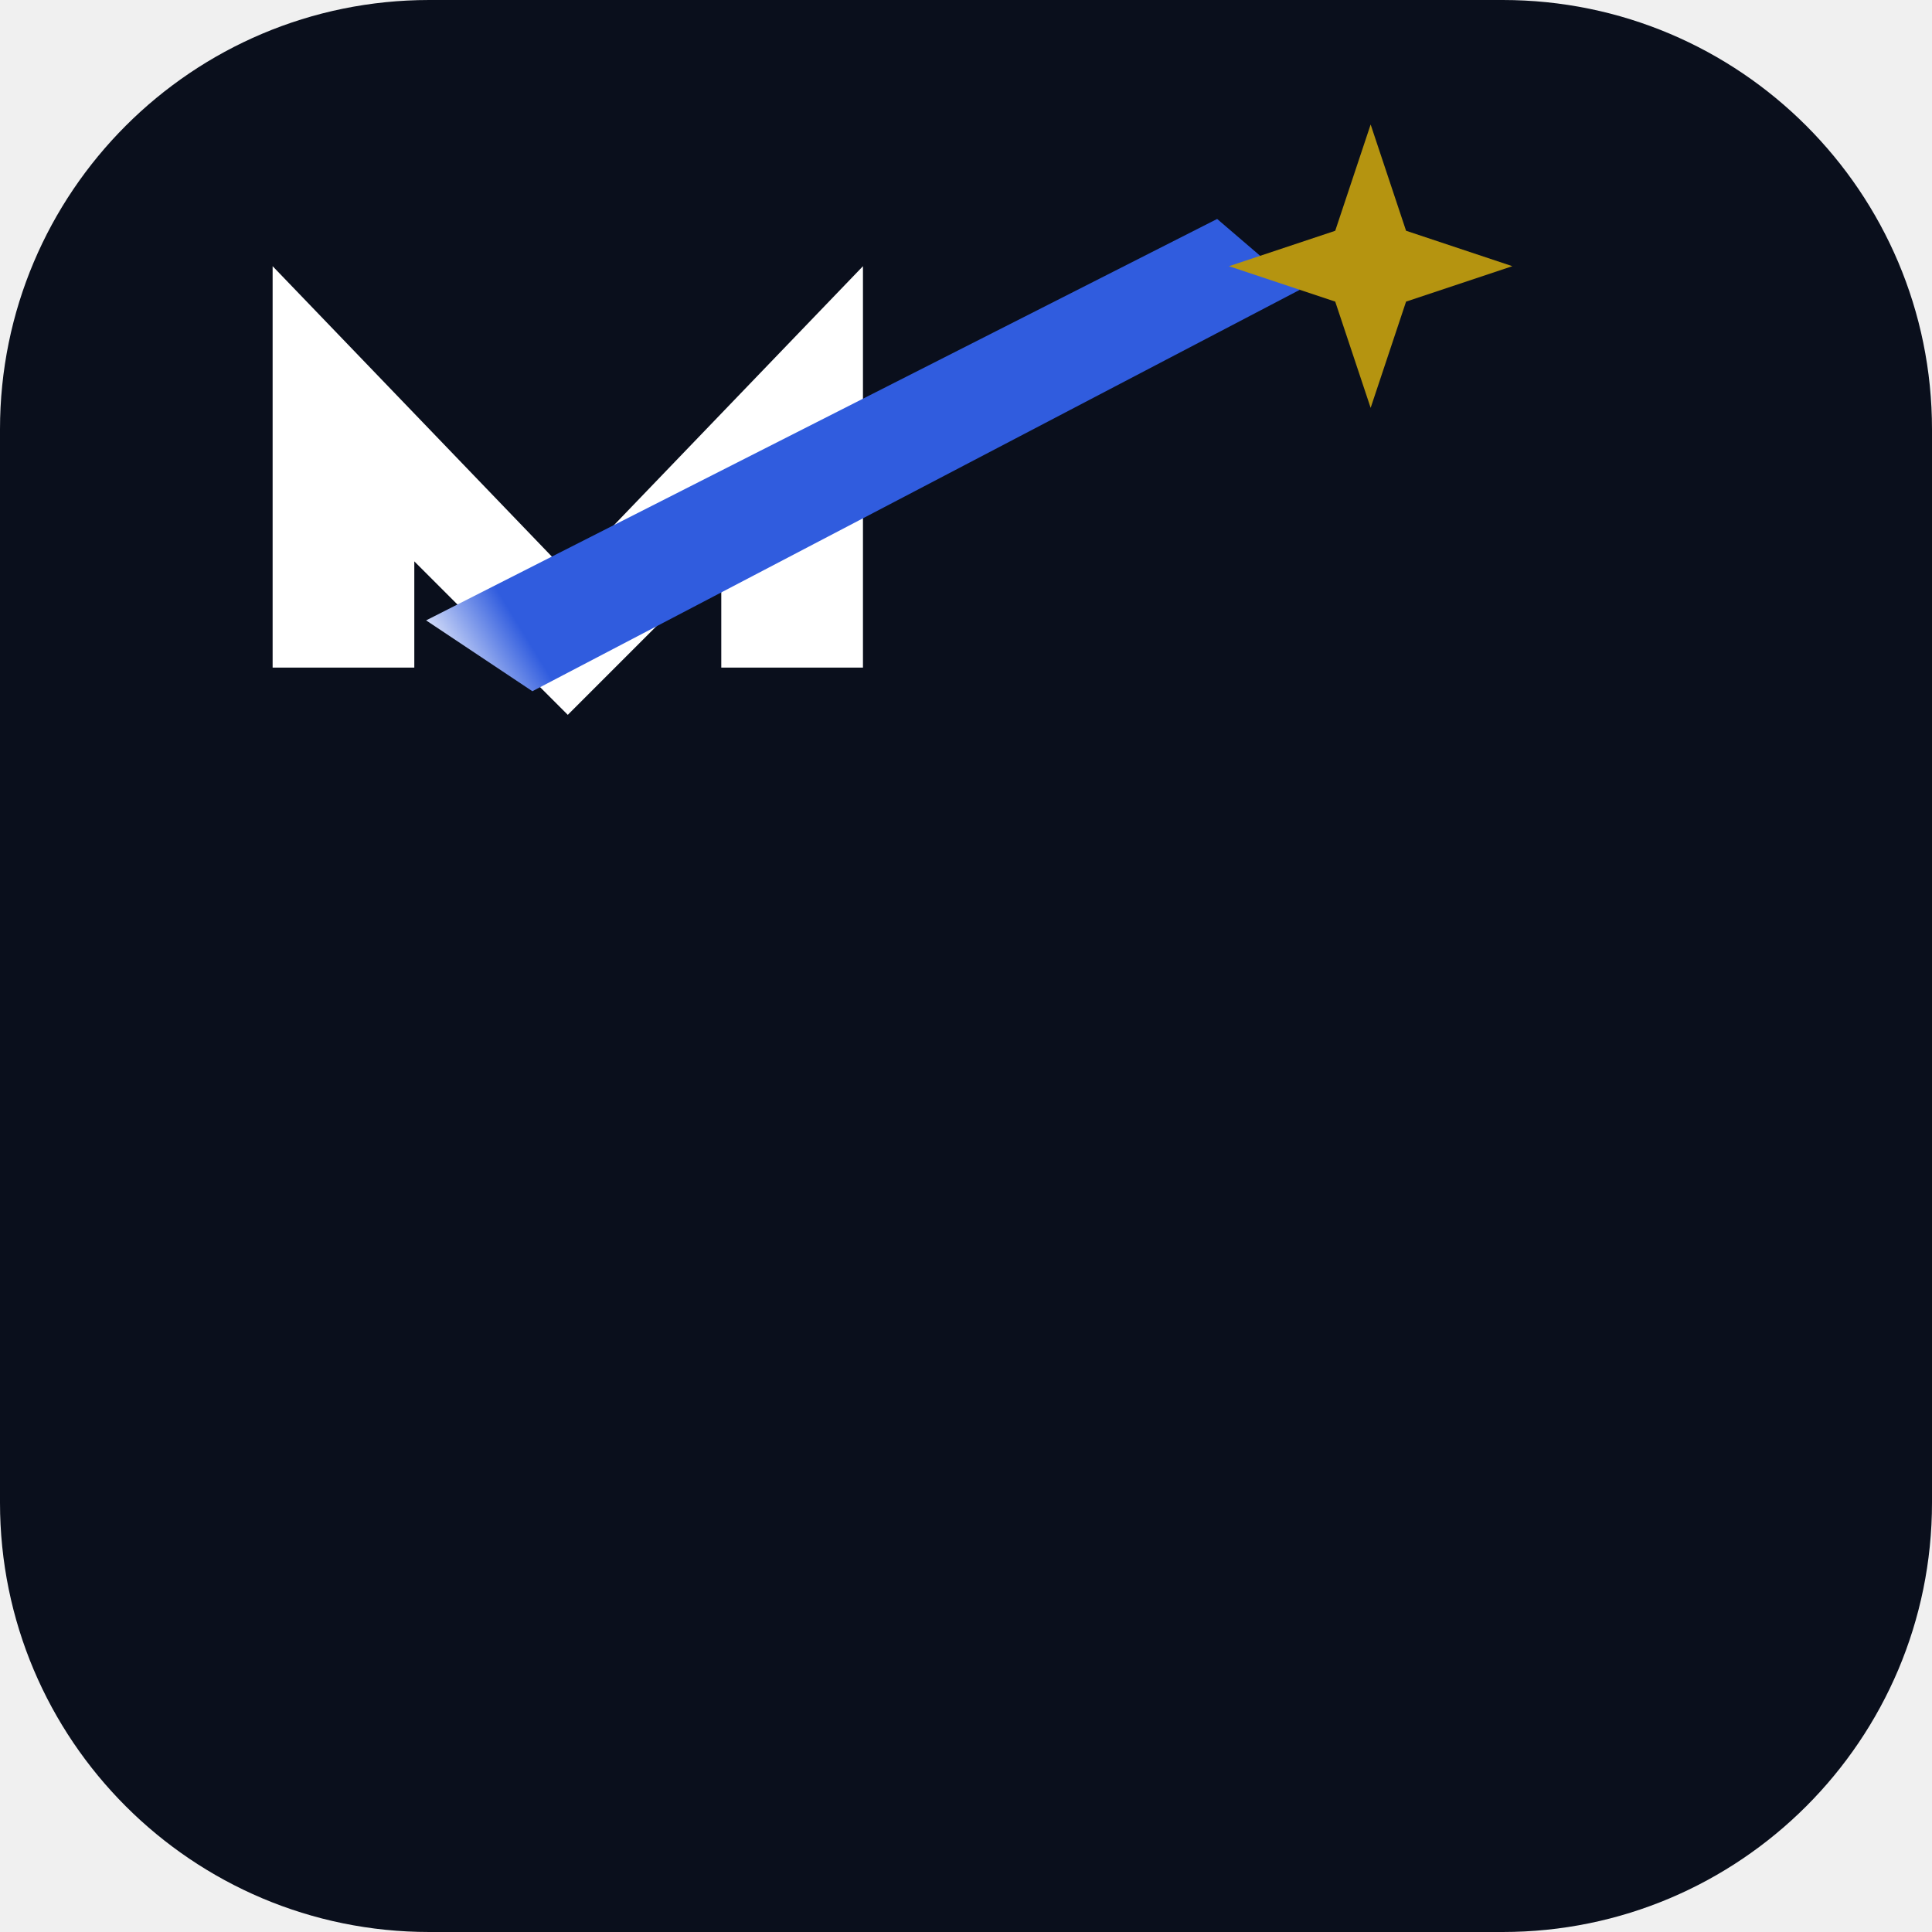
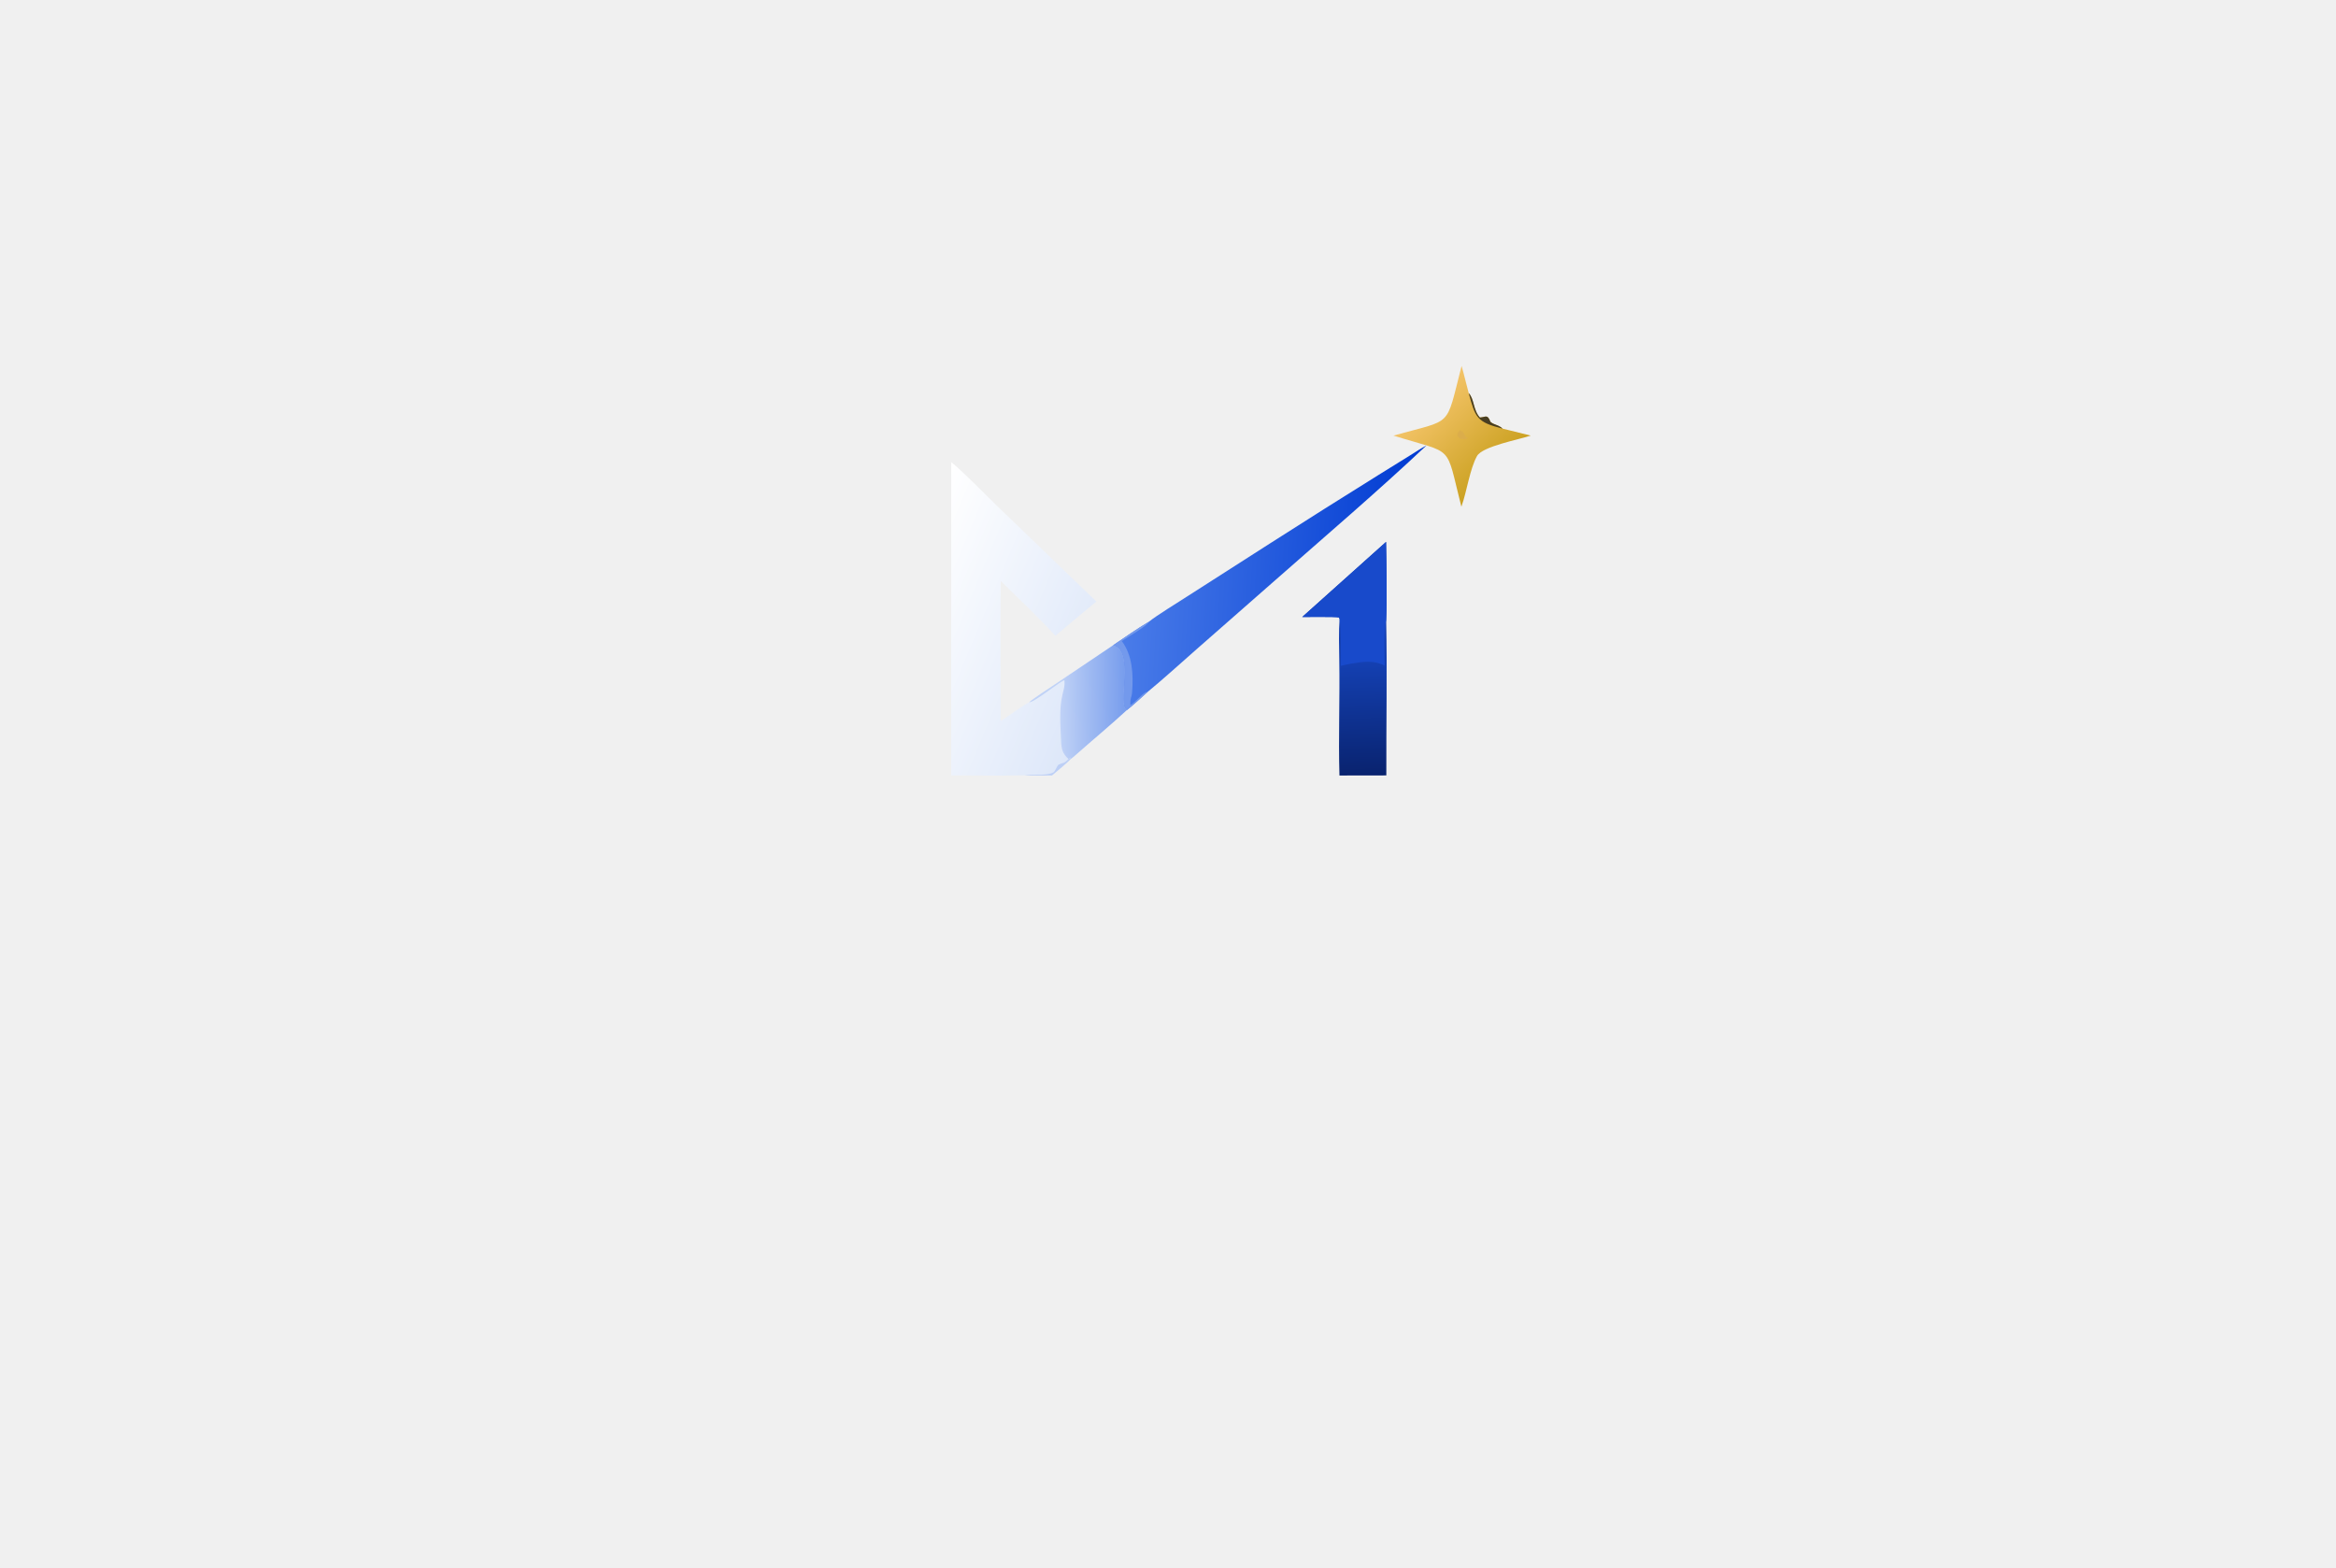
- <svg xmlns="http://www.w3.org/2000/svg" viewBox="0 0 36 36" fill="none" role="img" aria-label="METIORO">
-   <rect width="36" height="36" rx="8" fill="#0A0F1C" />
+ <svg xmlns="http://www.w3.org/2000/svg" width="1526" height="1024" viewBox="-64 -315 1654 1654" fill="none" role="img" aria-label="METIORO">
  <defs>
-     <linearGradient id="metioroBlueIcon" x1="4" y1="22" x2="30" y2="6" gradientUnits="userSpaceOnUse">
-       <stop offset="0" stop-color="#FFFFFF" />
-       <stop offset="0.55" stop-color="#305CDE" />
-       <stop offset="1" stop-color="#305CDE" />
-     </linearGradient>
-     <linearGradient id="metioroGoldIcon" x1="24" y1="4" x2="30" y2="10" gradientUnits="userSpaceOnUse">
-       <stop offset="0" stop-color="#F2CF75" />
-       <stop offset="0.55" stop-color="#D4AF37" />
-       <stop offset="1" stop-color="#B59410" />
+     <linearGradient id="gradient_0" gradientUnits="userSpaceOnUse" x1="573.055" y1="333.771" x2="395.301" y2="259.449">
+       <stop offset="0" stop-color="#DDE7F9" />
+       <stop offset="1" stop-color="white" />
    </linearGradient>
  </defs>
-   <g transform="translate(2 1) scale(0.11)">
-     <path d="M28 104V36L78 88L128 36V104H104V86L78 112L52 86V104H28Z" fill="#FFFFFF" />
-     <path d="M54 96L188 28L202 40L72 108L54 96Z" fill="url(#metioroBlueIcon)" />
-     <path d="M214 12L220 30L238 36L220 42L214 60L208 42L190 36L208 30L214 12Z" fill="url(#metioroGoldIcon)" />
-   </g>
+   <path fill="url(#gradient_0)" transform="scale(1.20755 1.20755)" d="M442.458 142.895C453.874 152.254 472.302 171.426 483.786 182.426L569.26 264.734C557.25 274.654 545.293 284.638 533.391 294.687C520.878 280.628 499.504 260.249 485.745 246.823C485.136 287.119 485.656 328.677 485.681 369.049C493.552 364.293 502.625 356.957 510.511 352.75C515.109 348.796 528.882 339.961 534.66 336.056L583.914 302.949C603.238 307.362 587.064 355.912 596.014 359.475C581.716 372.658 566.591 385.181 551.992 398.049C550.536 399.334 548.595 401.091 547.038 402.173C543.861 405.574 534.376 413.448 530.489 416.651C523.268 416.649 513.628 416.939 506.602 416.544C485.893 417.1 463.275 416.663 442.424 416.655L442.458 142.895Z" />
+   <defs>
+     <linearGradient id="gradient_1" gradientUnits="userSpaceOnUse" x1="593.665" y1="351.912" x2="537.365" y2="352.887">
+       <stop offset="0" stop-color="#799EED" />
+       <stop offset="1" stop-color="#C0D2F6" />
+     </linearGradient>
+   </defs>
+   <path fill="url(#gradient_1)" transform="scale(1.20755 1.20755)" d="M583.914 302.949C603.238 307.362 587.064 355.912 596.014 359.475C581.716 372.658 566.591 385.181 551.992 398.049C550.536 399.334 548.595 401.091 547.038 402.173L546.594 401.018L544.977 402.363C539.775 397.629 538.733 393.824 538.454 386.832C537.918 373.384 536.527 358.776 539.745 345.604C540.86 341.036 541.836 338.345 541.355 333.566C539.513 332.891 514.982 353.076 510.511 352.75C515.109 348.796 528.882 339.961 534.66 336.056L583.914 302.949Z" />
+   <path fill="#BDCFF5" transform="scale(1.20755 1.20755)" d="M544.977 402.363L546.594 401.018L547.038 402.173C543.861 405.574 534.376 413.448 530.489 416.651C523.268 416.649 513.628 416.939 506.602 416.544C513.958 415.418 526.138 417.329 531.96 413.864C533.086 413.194 535.375 407.783 535.949 407.477C541.005 404.782 540.168 407.1 544.977 402.363Z" />
+   <defs>
+     <linearGradient id="gradient_2" gradientUnits="userSpaceOnUse" x1="843.95" y1="251.036" x2="595.695" y2="235.956">
+       <stop offset="0" stop-color="#003BD2" />
+       <stop offset="1" stop-color="#4A7CE9" />
+     </linearGradient>
+   </defs>
+   <path fill="url(#gradient_2)" transform="scale(1.20755 1.20755)" d="M857.695 128.375C815.811 167.861 769.173 207.703 725.89 245.801L657.183 306.103C643.116 318.472 627.968 332.252 613.575 344.121C611.374 346.213 598.279 358.021 596.014 359.475C587.064 355.912 603.238 307.362 583.914 302.949C593.647 296.362 605.165 288.281 615.212 282.356C621.26 277.342 641.39 264.95 648.766 260.186L721.486 213.641C752.855 193.575 784.35 173.706 815.969 154.036L843.243 137.124C847.169 134.693 853.737 130.33 857.695 128.375Z" />
+   <path fill="#7399EC" transform="scale(1.20755 1.20755)" d="M615.212 282.356C613.967 285.928 595.804 296.27 591.473 299.253C600.884 311.812 601.676 328.664 600.47 344.005C600.055 349.284 598.788 348.088 598.971 355.187C602.329 353.739 608.889 345.504 613.059 343.672L613.575 344.121C611.374 346.213 598.279 358.021 596.014 359.475C587.064 355.912 603.238 307.362 583.914 302.949C593.647 296.362 605.165 288.281 615.212 282.356Z" />
+   <defs>
+     <linearGradient id="gradient_3" gradientUnits="userSpaceOnUse" x1="802.942" y1="415.792" x2="800.489" y2="317.769">
+       <stop offset="0" stop-color="#09236F" />
+       <stop offset="1" stop-color="#1440B2" />
+     </linearGradient>
+   </defs>
+   <path fill="url(#gradient_3)" transform="scale(1.20755 1.20755)" d="M749.167 278.228L822.388 212.641C822.768 232.076 823.293 261.788 822.501 281.054C823.426 325.226 822.502 372.158 822.631 416.679L781.677 416.75C780.693 383.307 782.102 349.139 781.517 315.628C781.322 304.428 780.964 290.862 781.807 279.858L781.181 278.647C778.201 277.873 754.112 278.32 749.167 278.228Z" />
+   <path fill="#184ACB" transform="scale(1.20755 1.20755)" d="M749.167 278.228L822.388 212.641C822.768 232.076 823.293 261.788 822.501 281.054C820.312 288.906 821.123 311.746 821.174 320.74C811.549 315.686 801.949 317.372 791.664 319.035C790.518 319.22 782.998 320.9 782.885 320.869C782.932 310.823 783.166 289.917 781.884 280.411L781.807 279.858L781.181 278.647C778.201 277.873 754.112 278.32 749.167 278.228Z" />
+   <defs>
+     <linearGradient id="gradient_4" gradientUnits="userSpaceOnUse" x1="916.982" y1="149.254" x2="859.021" y2="90.569">
+       <stop offset="0" stop-color="#CCA223" />
+       <stop offset="1" stop-color="#F3C367" />
+     </linearGradient>
+   </defs>
+   <path fill="url(#gradient_4)" transform="scale(1.20755 1.20755)" d="M888.387 58.922C890.562 66.212 892.499 75.049 894.614 82.638C899.544 87.676 898.412 97.45 904.4 103.959C909.764 103.605 910.856 100.739 913.643 107.761C916.862 110.584 920.288 110.018 924.268 113.653C932.458 115.628 940.635 117.656 948.799 119.737C938.666 123.258 906.653 129.039 901.85 137.64C895.648 148.745 892.88 168.865 888.431 181.242L888.211 181.844C873.835 125.771 883.028 136.613 828.858 119.752C881.668 104.832 874.077 114.2 888.387 58.922Z" />
+   <path fill="#483E22" transform="scale(1.20755 1.20755)" d="M894.614 82.638C899.544 87.676 898.412 97.45 904.4 103.959C909.764 103.605 910.856 100.739 913.643 107.761C916.862 110.584 920.288 110.018 924.268 113.653C901.56 107.987 900.429 104.01 894.614 82.638Z" />
+   <path fill="#DBAD4B" transform="scale(1.20755 1.20755)" d="M886.866 115.122C889.804 115.912 891.116 119.028 892.487 121.491L893.071 121.229L893.847 121.696L892.896 122.605C889.162 122.926 886.2 123.217 884.691 119.467C884.999 117.228 885.405 116.891 886.866 115.122Z" />
</svg>
